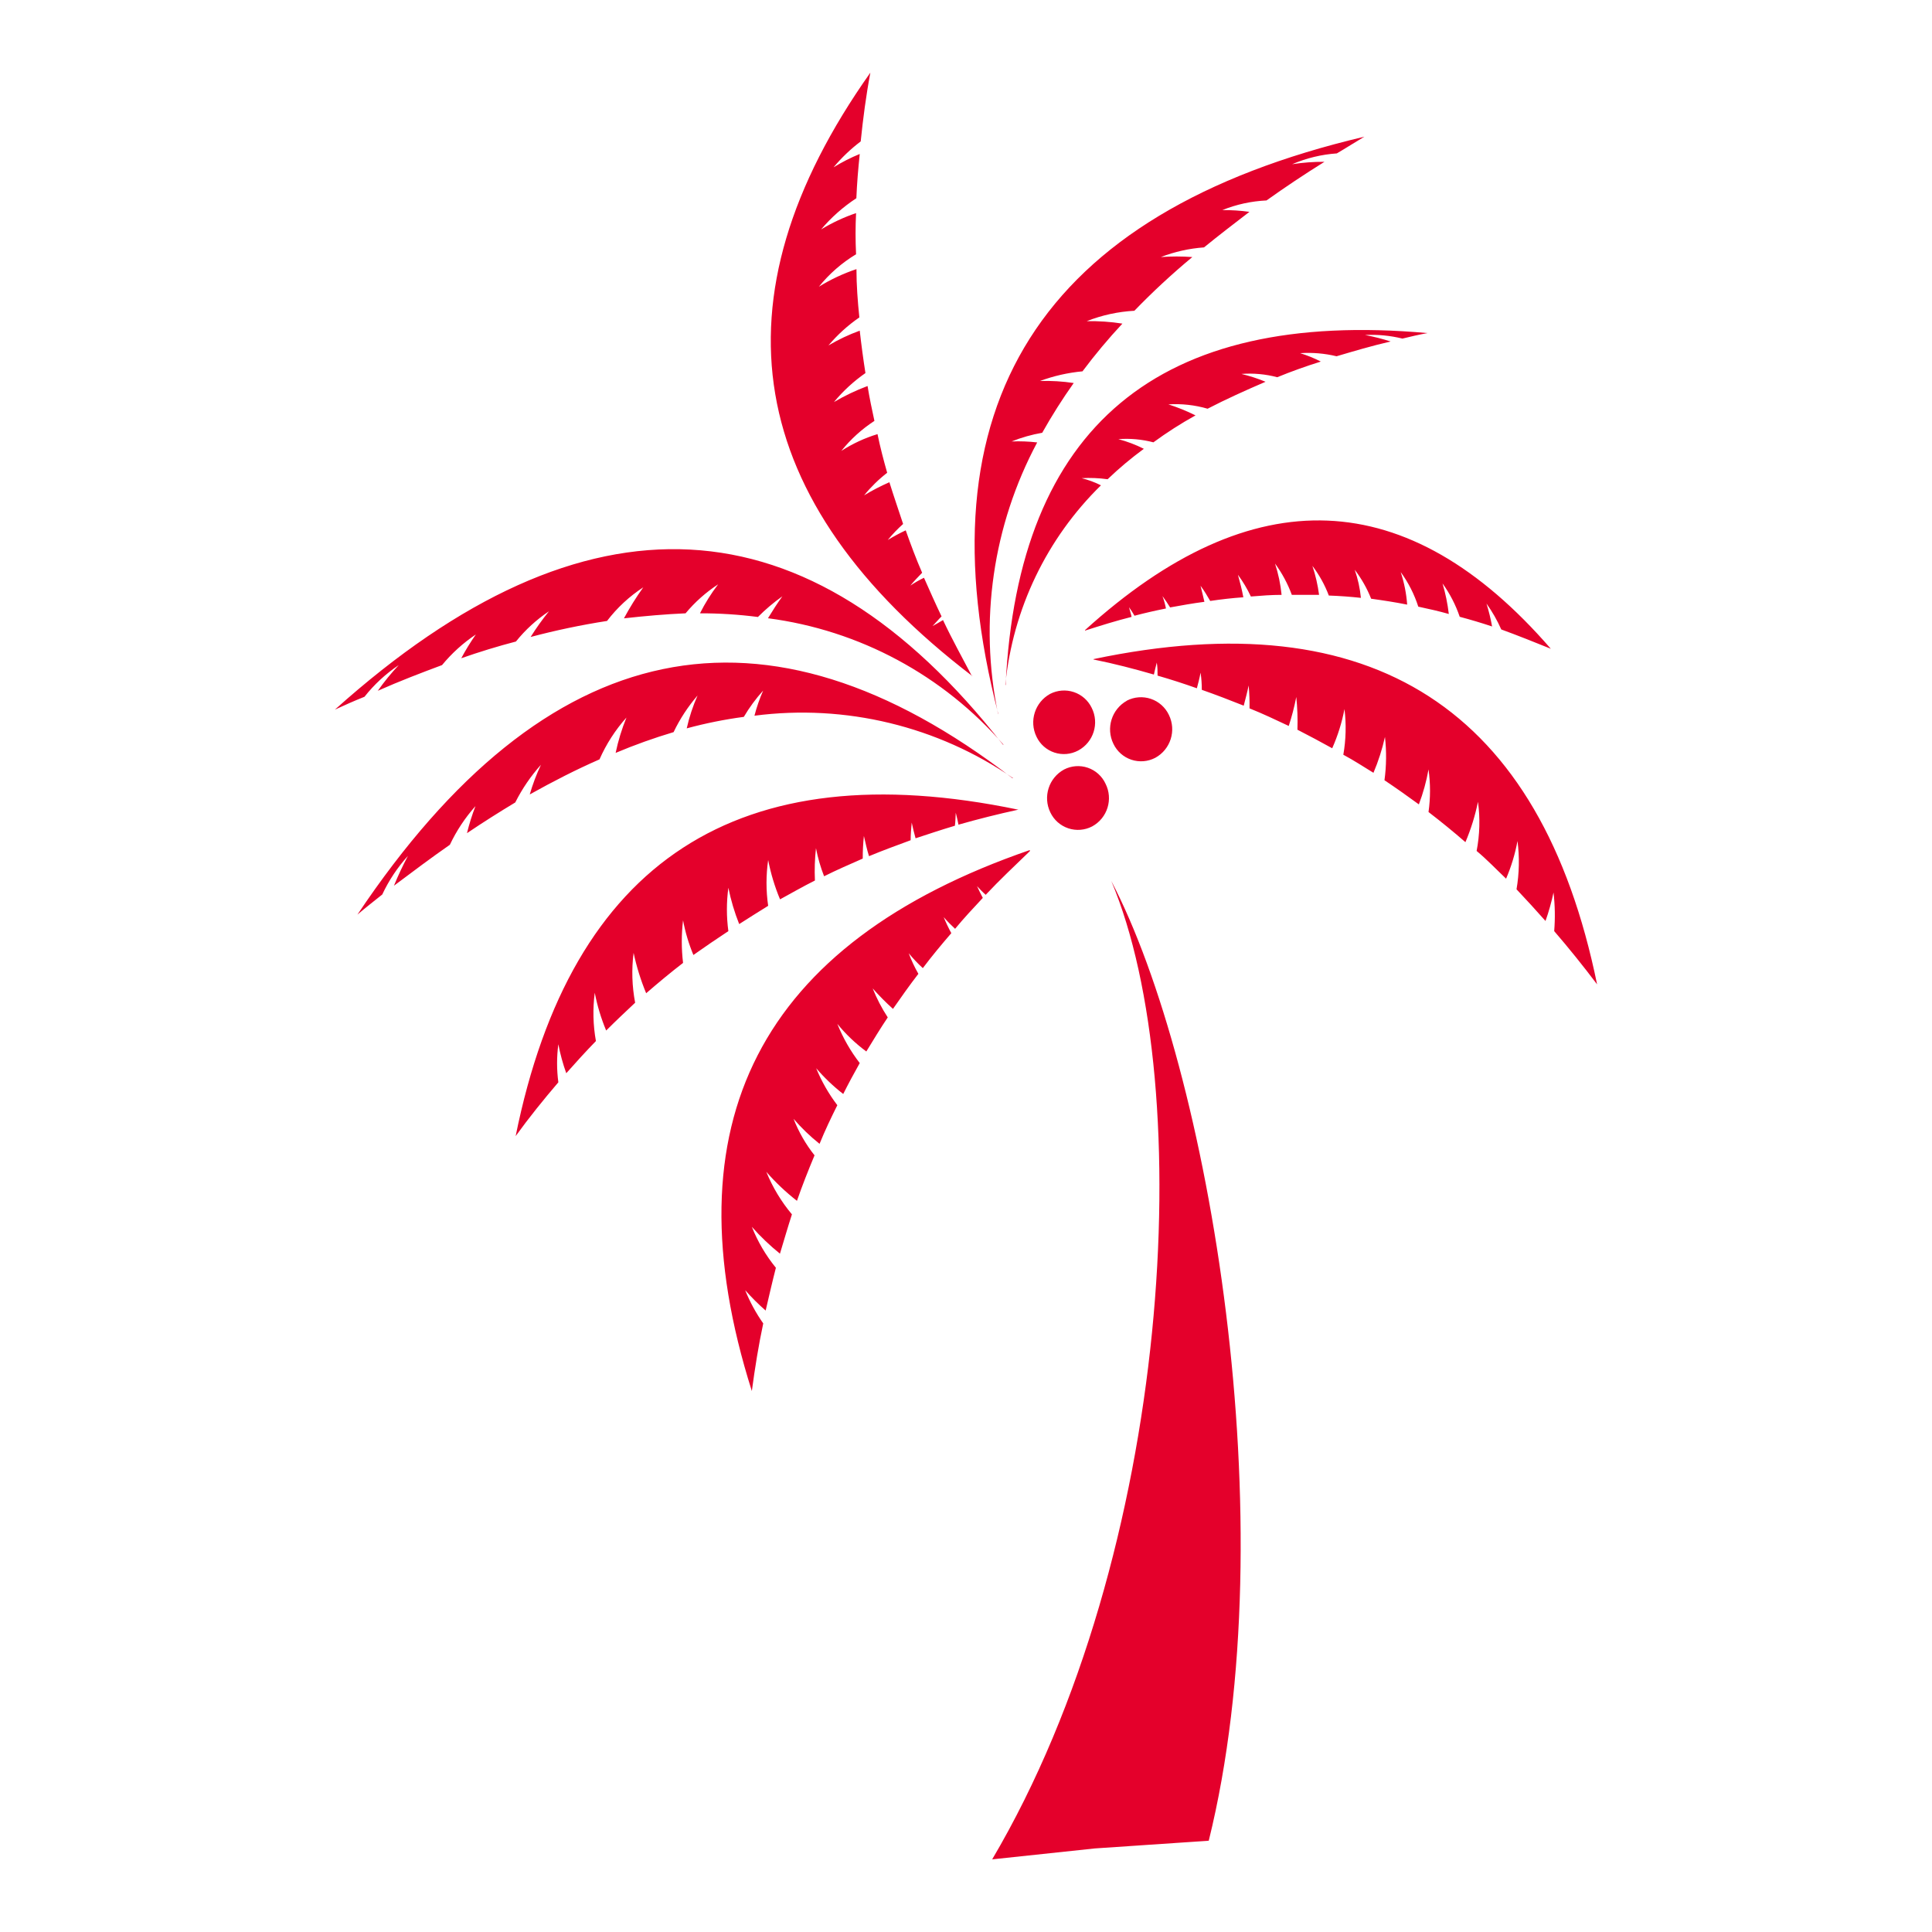
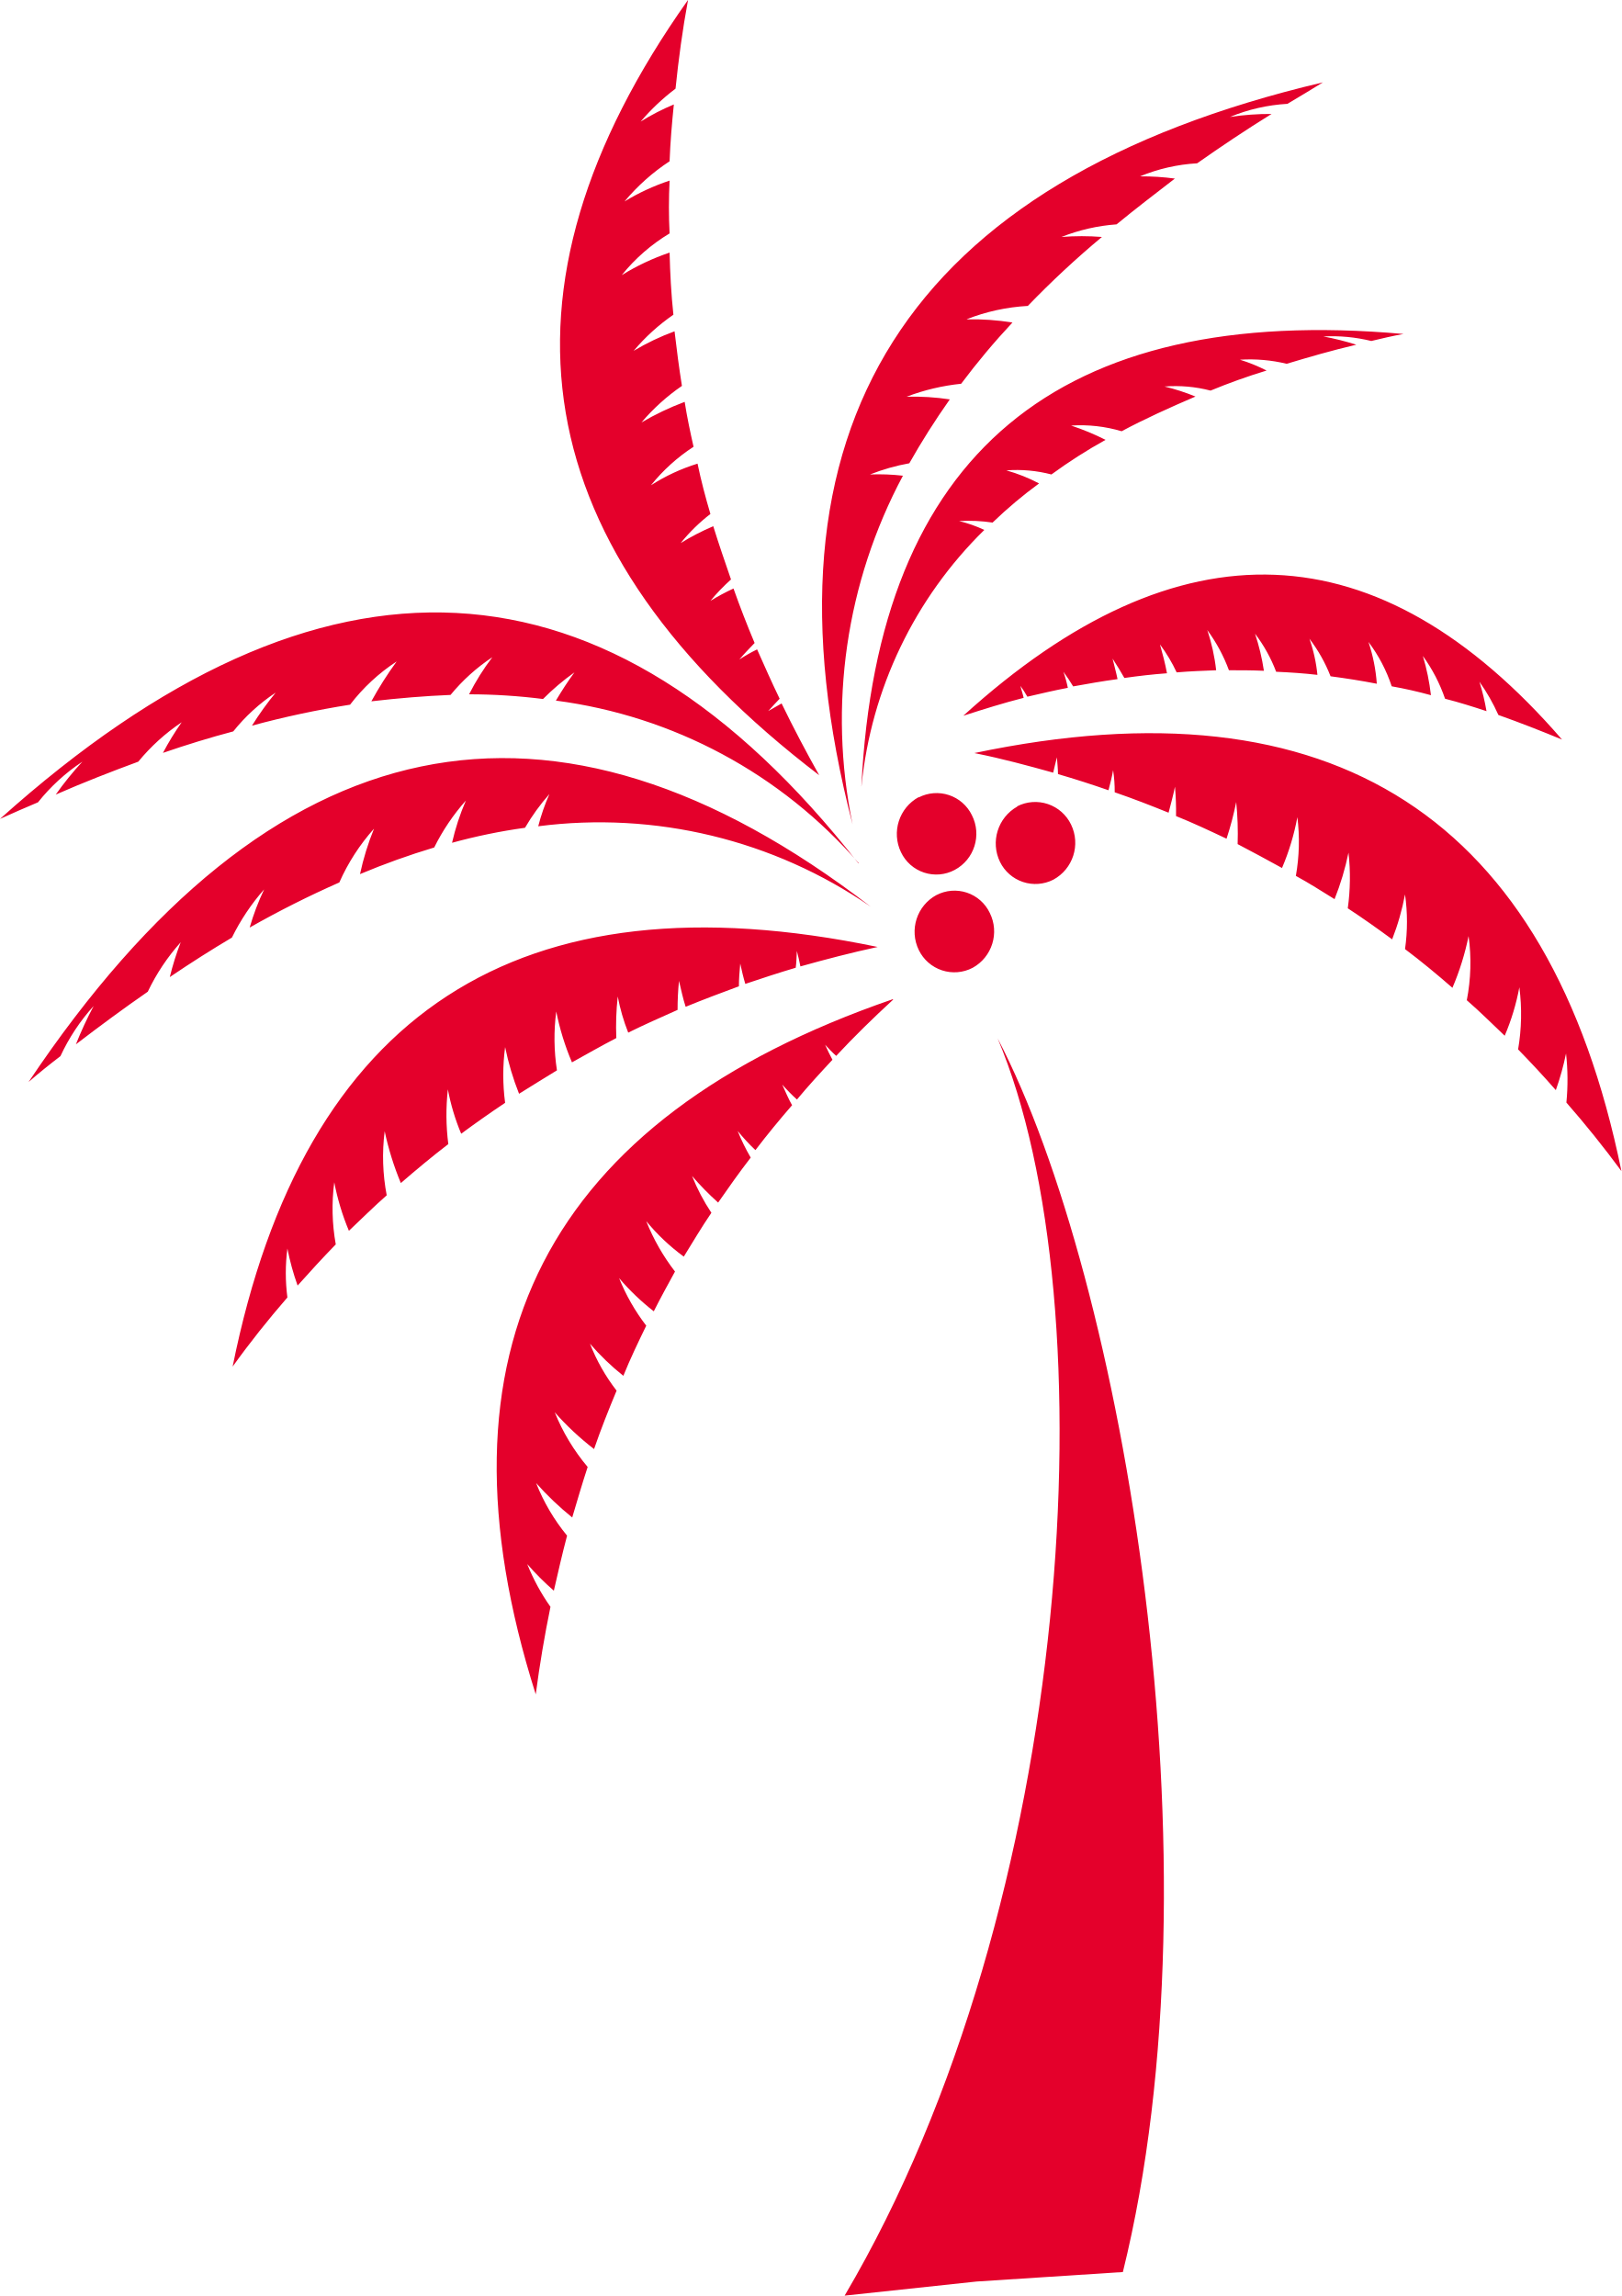
- <svg xmlns="http://www.w3.org/2000/svg" id="Layer_1" data-name="Layer 1" viewBox="0 0 200 200">
+ <svg xmlns="http://www.w3.org/2000/svg" id="Layer_1" data-name="Layer 1" viewBox="0 0 182.73 258.7">
  <defs>
    <style>.cls-1{fill:#e4002b;fill-rule:evenodd;}</style>
  </defs>
-   <path class="cls-1" d="M125.13,190.55c8.07-32.65.06-79.94-10.09-99.35,9,21.35,6.34,69.64-12.33,101.28l10.62-1.13Z" />
-   <path class="cls-1" d="M106.6,88q-41.94,14.46-28.77,56c.32-2.39.7-4.76,1.18-7a17,17,0,0,1-1.87-3.44,23.45,23.45,0,0,0,2.12,2.11c.35-1.5.68-2.95,1.06-4.43A16.1,16.1,0,0,1,77.83,127a23.87,23.87,0,0,0,2.91,2.78c.41-1.36.81-2.74,1.24-4.07a16.55,16.55,0,0,1-2.65-4.4,22.82,22.82,0,0,0,3.17,3c.55-1.59,1.16-3.13,1.82-4.71a14.65,14.65,0,0,1-2.17-3.78,20,20,0,0,0,2.69,2.59c.56-1.38,1.19-2.7,1.84-4a16.9,16.9,0,0,1-2.19-3.83,19.09,19.09,0,0,0,2.8,2.67c.54-1.08,1.13-2.17,1.71-3.2a17,17,0,0,1-2.32-4.06,16.76,16.76,0,0,0,3,2.86c.71-1.16,1.44-2.37,2.22-3.53a16.88,16.88,0,0,1-1.56-3,26.31,26.31,0,0,0,2.1,2.12c.85-1.22,1.71-2.44,2.63-3.63a14.57,14.57,0,0,1-1-2.13,15.36,15.36,0,0,0,1.46,1.54c.94-1.25,1.94-2.45,2.95-3.62a17,17,0,0,1-.79-1.66,15,15,0,0,0,1.18,1.21c.89-1.08,1.87-2.13,2.87-3.2-.22-.4-.39-.78-.6-1.22.29.31.57.61.9.9,1.44-1.54,3-3,4.58-4.53Zm-1.22-4.19q-43.35-9-52,33.8c1.4-1.94,2.89-3.78,4.42-5.57a14.9,14.9,0,0,1,0-3.94,19.78,19.78,0,0,0,.82,3c1-1.13,2-2.23,3.07-3.33a16.23,16.23,0,0,1-.12-5,19.86,19.86,0,0,0,1.18,3.91c1-1,2-1.94,3-2.88a16.41,16.41,0,0,1-.16-5.16,24.05,24.05,0,0,0,1.3,4.18c1.25-1.08,2.53-2.15,3.82-3.14a18.45,18.45,0,0,1,0-4.41,17.94,17.94,0,0,0,1.07,3.59C73,98,74.17,97.2,75.4,96.39a16.73,16.73,0,0,1,0-4.49,21.9,21.9,0,0,0,1.12,3.76c1-.64,2-1.27,3-1.89a16.53,16.53,0,0,1,0-4.74,20.75,20.75,0,0,0,1.23,4.07c1.19-.65,2.39-1.34,3.61-1.95a21.45,21.45,0,0,1,.11-3.35,16.4,16.4,0,0,0,.84,2.91c1.28-.64,2.61-1.22,4-1.83a22,22,0,0,1,.12-2.34c.17.72.31,1.4.53,2.09,1.42-.59,2.87-1.12,4.31-1.65,0-.6.05-1.19.11-1.83.12.56.25,1.11.4,1.63,1.33-.44,2.69-.89,4.07-1.3.06-.43.06-.88.09-1.35.11.42.2.83.28,1.24,2-.57,4.1-1.1,6.22-1.56Zm-.57-3.25Q66.29,50.92,37,94.68c.82-.7,1.72-1.4,2.57-2.08a16.23,16.23,0,0,1,2.66-4,33.9,33.9,0,0,0-1.45,3.09c2-1.5,3.89-2.92,5.79-4.24a16.8,16.8,0,0,1,2.65-4,22.85,22.85,0,0,0-.88,2.8c1.69-1.14,3.4-2.22,5-3.18A17.71,17.71,0,0,1,56,79.17a20.23,20.23,0,0,0-1.16,3.07c2.43-1.36,4.84-2.59,7.22-3.63a16.45,16.45,0,0,1,2.79-4.33,21.16,21.16,0,0,0-1.12,3.66,58.11,58.11,0,0,1,6-2.15A17.05,17.05,0,0,1,72.21,72a18.31,18.31,0,0,0-1.12,3.4A45.8,45.8,0,0,1,77,74.21a16.77,16.77,0,0,1,2-2.72,17.34,17.34,0,0,0-.9,2.6,38.47,38.47,0,0,1,26.78,6.47Zm-1-3.49Q73.63,38.52,34.67,73.46c1-.46,2-.91,3.06-1.33a15.53,15.53,0,0,1,3.55-3.28,24.27,24.27,0,0,0-2.17,2.66c2.25-1,4.5-1.86,6.65-2.66a16.22,16.22,0,0,1,3.5-3.17,23.76,23.76,0,0,0-1.51,2.46q2.86-1,5.66-1.73a15.35,15.35,0,0,1,3.42-3.13,26.89,26.89,0,0,0-1.9,2.66,76.58,76.58,0,0,1,7.91-1.66,15.1,15.1,0,0,1,3.75-3.48,29.93,29.93,0,0,0-2,3.21c2.23-.25,4.32-.43,6.38-.52a15.27,15.27,0,0,1,3.37-3,19.27,19.27,0,0,0-1.88,3,46.39,46.39,0,0,1,6,.38,19.38,19.38,0,0,1,2.53-2.14c-.53.73-1,1.47-1.49,2.27a39,39,0,0,1,24.4,13.11ZM100.67,70Q65.12,42.82,90.1,7.52c-.45,2.38-.76,4.77-1,7.12a17,17,0,0,0-2.81,2.68A18.34,18.34,0,0,1,89,15.94c-.16,1.53-.29,3.07-.35,4.58A16.91,16.91,0,0,0,85,23.75a18.4,18.4,0,0,1,3.62-1.69c-.07,1.41-.07,2.84,0,4.26a14.69,14.69,0,0,0-3.85,3.36,18.63,18.63,0,0,1,3.89-1.82c0,1.68.13,3.35.3,5a16.21,16.21,0,0,0-3.2,2.9A19.45,19.45,0,0,1,89,34.23c.16,1.43.37,3,.59,4.39a16.41,16.41,0,0,0-3.26,3,22.17,22.17,0,0,1,3.48-1.66c.2,1.24.45,2.41.71,3.61a14.63,14.63,0,0,0-3.43,3.11,14.92,14.92,0,0,1,3.75-1.74c.28,1.37.63,2.7,1,4a14.61,14.61,0,0,0-2.39,2.34,21.73,21.73,0,0,1,2.62-1.36c.45,1.45.94,2.86,1.42,4.32A15.05,15.05,0,0,0,91.9,55.9a19.44,19.44,0,0,1,1.86-1c.52,1.47,1.09,3,1.7,4.39-.4.42-.82.84-1.22,1.33a11.47,11.47,0,0,1,1.41-.81c.59,1.33,1.19,2.69,1.82,4-.32.31-.61.66-.93,1,.36-.21.73-.4,1.08-.62.94,2,2,3.9,3,5.81Zm2.68,3.94Q90.93,26,141.24,14.15c-1,.59-1.89,1.17-2.85,1.73A14.24,14.24,0,0,0,133.76,17a20.84,20.84,0,0,1,3.35-.25c-2.09,1.3-4.08,2.63-6,4a14,14,0,0,0-4.58,1,18.79,18.79,0,0,1,2.81.18c-1.6,1.23-3.17,2.43-4.7,3.68a15.49,15.49,0,0,0-4.47,1,22.15,22.15,0,0,1,3.26,0,74.83,74.83,0,0,0-6,5.56,15.76,15.76,0,0,0-4.94,1.08,21,21,0,0,1,3.7.25,59.72,59.72,0,0,0-4.13,4.94,17.32,17.32,0,0,0-4.4,1,19.53,19.53,0,0,1,3.49.21,58.65,58.65,0,0,0-3.26,5.15,15.78,15.78,0,0,0-3.17.9,16.74,16.74,0,0,1,2.65.1,41.67,41.67,0,0,0-4.06,28.06Zm.75-3q1.94-40.2,43.67-36.46c-.89.16-1.76.37-2.59.57a13.36,13.36,0,0,0-3.87-.37,22.67,22.67,0,0,1,2.65.67c-2,.46-3.8,1-5.6,1.53a12.55,12.55,0,0,0-3.77-.32,13.08,13.08,0,0,1,2.14.87q-2.34.73-4.51,1.62a11.15,11.15,0,0,0-3.71-.34,17,17,0,0,1,2.5.81c-2.09.9-4.11,1.81-6,2.79a11.9,11.9,0,0,0-4.06-.45A20.23,20.23,0,0,1,123.76,43a41.13,41.13,0,0,0-4.36,2.79,11,11,0,0,0-3.63-.33,13.58,13.58,0,0,1,2.64,1,37.59,37.59,0,0,0-3.75,3.15,13.88,13.88,0,0,0-2.69-.11,9.72,9.72,0,0,1,2,.74,33.51,33.51,0,0,0-9.9,20.64Zm8.22-5.71q26.07-23.64,48.22,1.93c-1.73-.7-3.43-1.38-5.13-2a15.23,15.23,0,0,0-1.53-2.68,19.45,19.45,0,0,1,.58,2.37c-1.12-.37-2.22-.7-3.35-1a13.06,13.06,0,0,0-1.78-3.45,18.65,18.65,0,0,1,.65,3.16c-1-.29-2.14-.54-3.16-.76A12.63,12.63,0,0,0,145,59.22a14,14,0,0,1,.67,3.37c-1.24-.25-2.49-.44-3.73-.61a12.57,12.57,0,0,0-1.7-3,12.44,12.44,0,0,1,.64,2.91c-1.1-.12-2.2-.2-3.32-.24a12.19,12.19,0,0,0-1.7-3.07,16.08,16.08,0,0,1,.69,3c-.94,0-1.91,0-2.82,0a13.09,13.09,0,0,0-1.74-3.24,15.33,15.33,0,0,1,.68,3.24c-1.05,0-2.1.08-3.18.17a13.45,13.45,0,0,0-1.34-2.25c.21.76.41,1.52.56,2.33-1.16.08-2.28.21-3.43.38-.29-.5-.61-1.05-1-1.57.13.55.28,1.1.4,1.66-1.18.15-2.4.37-3.55.58-.23-.38-.49-.76-.79-1.17a8.28,8.28,0,0,1,.36,1.28c-1.1.22-2.16.46-3.26.75a9.85,9.85,0,0,0-.56-.88c.07.33.19.63.26,1-1.6.4-3.2.9-4.82,1.42Zm.88,3q43.38-9.11,52.13,33.67-2.19-2.9-4.44-5.51a20.39,20.39,0,0,0-.07-4,23.52,23.52,0,0,1-.83,2.95c-1-1.13-2-2.22-3-3.28a16.66,16.66,0,0,0,.1-5,18.28,18.28,0,0,1-1.18,3.9c-1-.95-2-2-3.05-2.87A15.66,15.66,0,0,0,153,83a21.73,21.73,0,0,1-1.3,4.18c-1.24-1.08-2.52-2.12-3.82-3.12a15.85,15.85,0,0,0,0-4.41,20.14,20.14,0,0,1-1,3.62c-1.19-.87-2.35-1.69-3.56-2.5a18,18,0,0,0,.05-4.48A21.52,21.52,0,0,1,142.18,80c-1-.61-2-1.27-3.12-1.87a16,16,0,0,0,.12-4.73,18.58,18.58,0,0,1-1.27,4.06c-1.18-.65-2.4-1.31-3.6-1.92a24.81,24.81,0,0,0-.12-3.39,24.61,24.61,0,0,1-.78,3c-1.34-.63-2.68-1.27-4.06-1.82a21.4,21.4,0,0,0-.09-2.37c-.14.7-.34,1.41-.51,2.09-1.45-.58-2.89-1.13-4.34-1.64a11.06,11.06,0,0,0-.13-1.78c-.09.53-.24,1.08-.38,1.62-1.35-.48-2.68-.91-4.07-1.31,0-.43,0-.89-.08-1.35-.12.41-.2.84-.3,1.24-2-.58-4.11-1.13-6.25-1.56Zm-4.49,3.6a3.17,3.17,0,0,1,4.3,1.44,3.32,3.32,0,0,1-1.39,4.42,3.14,3.14,0,0,1-4.32-1.42,3.38,3.38,0,0,1,1.41-4.44Zm7.94.7A3.2,3.2,0,0,1,121,74a3.37,3.37,0,0,1-1.41,4.45A3.17,3.17,0,0,1,115.26,77a3.4,3.4,0,0,1,1.39-4.46Zm-6.5,7.13a3.14,3.14,0,0,1,4.29,1.46,3.33,3.33,0,0,1-1.38,4.43,3.17,3.17,0,0,1-4.33-1.45,3.38,3.38,0,0,1,1.42-4.44Z" />
+   <path class="cls-1" d="M235.07,326.3c11.29-45.66.09-111.8-14.11-139,12.61,29.86,8.87,97.4-17.24,141.66l14.86-1.59Z" transform="translate(-108.56 -70.3)" />
+   <path class="cls-1" d="M209.16,182.88q-58.66,20.22-40.24,78.33c.44-3.34,1-6.66,1.66-9.86a23.48,23.48,0,0,1-2.62-4.82,30.63,30.63,0,0,0,3,3c.48-2.1.94-4.12,1.49-6.2a22.27,22.27,0,0,1-3.49-5.93,33.91,33.91,0,0,0,4.07,3.88c.57-1.91,1.13-3.84,1.74-5.69a22.81,22.81,0,0,1-3.71-6.16,31.62,31.62,0,0,0,4.43,4.14c.77-2.23,1.62-4.38,2.54-6.58a21.29,21.29,0,0,1-3-5.29,28,28,0,0,0,3.76,3.62c.78-1.93,1.67-3.78,2.58-5.65a22.65,22.65,0,0,1-3.06-5.36,26.59,26.59,0,0,0,3.91,3.74c.76-1.51,1.58-3,2.39-4.48a23.51,23.51,0,0,1-3.24-5.68,23.25,23.25,0,0,0,4.23,4c1-1.62,2-3.31,3.11-4.94a22.45,22.45,0,0,1-2.18-4.15,31.63,31.63,0,0,0,2.94,3c1.18-1.7,2.38-3.4,3.67-5.07a22.36,22.36,0,0,1-1.47-3,23.44,23.44,0,0,0,2,2.16c1.33-1.75,2.72-3.43,4.13-5.06-.42-.74-.74-1.51-1.11-2.33a20.38,20.38,0,0,0,1.66,1.69c1.24-1.5,2.62-3,4-4.48-.3-.56-.55-1.08-.83-1.7.4.43.79.85,1.25,1.26,2-2.15,4.15-4.25,6.41-6.33ZM207.45,177q-60.63-12.63-72.68,47.28c1.95-2.72,4-5.29,6.17-7.79a21.24,21.24,0,0,1,0-5.51,29,29,0,0,0,1.15,4.17c1.41-1.58,2.82-3.12,4.3-4.64a22.79,22.79,0,0,1-.17-7,27.71,27.71,0,0,0,1.65,5.47c1.42-1.34,2.79-2.71,4.26-4a23,23,0,0,1-.23-7.22,33.15,33.15,0,0,0,1.82,5.84c1.74-1.5,3.53-3,5.35-4.39a25.78,25.78,0,0,1-.05-6.17,24.53,24.53,0,0,0,1.5,5c1.63-1.2,3.24-2.34,4.95-3.48a23.81,23.81,0,0,1,0-6.28,31.18,31.18,0,0,0,1.57,5.26c1.41-.89,2.86-1.77,4.27-2.64a23.43,23.43,0,0,1-.08-6.63A29.27,29.27,0,0,0,173,190c1.66-.92,3.34-1.88,5-2.74a30.24,30.24,0,0,1,.16-4.68,22.06,22.06,0,0,0,1.18,4.07c1.79-.89,3.64-1.7,5.56-2.56a32.13,32.13,0,0,1,.16-3.27c.24,1,.45,2,.75,2.92,2-.82,4-1.57,6-2.31,0-.83.07-1.66.15-2.56.17.79.35,1.56.57,2.29,1.85-.62,3.75-1.25,5.68-1.82.09-.6.09-1.23.13-1.89.16.59.28,1.16.4,1.74,2.86-.8,5.73-1.55,8.69-2.19Zm-.79-4.54q-53.9-41.46-94.88,19.75c1.15-1,2.4-2,3.59-2.91a22.54,22.54,0,0,1,3.74-5.65,43.58,43.58,0,0,0-2,4.32c2.74-2.1,5.44-4.09,8.1-5.93a23.47,23.47,0,0,1,3.71-5.57,31.16,31.16,0,0,0-1.23,3.92c2.36-1.6,4.74-3.11,7-4.45a24.71,24.71,0,0,1,3.63-5.43,28.11,28.11,0,0,0-1.63,4.3,112.3,112.3,0,0,1,10.1-5.08,23.19,23.19,0,0,1,3.91-6.06,30.46,30.46,0,0,0-1.58,5.12,83.47,83.47,0,0,1,8.36-3,24,24,0,0,1,3.57-5.29,27.06,27.06,0,0,0-1.56,4.76,64.21,64.21,0,0,1,8.22-1.69,23.77,23.77,0,0,1,2.75-3.8,23.22,23.22,0,0,0-1.26,3.63,53.85,53.85,0,0,1,37.46,9.06Zm-1.39-4.89q-42.24-53.91-96.71-5c1.45-.65,2.86-1.28,4.28-1.87a21.84,21.84,0,0,1,5-4.58,36.37,36.37,0,0,0-3,3.71c3.14-1.38,6.29-2.6,9.3-3.71a22.62,22.62,0,0,1,4.89-4.44,31.16,31.16,0,0,0-2.11,3.45c2.67-.92,5.32-1.73,7.92-2.42a21,21,0,0,1,4.78-4.37,35.86,35.86,0,0,0-2.67,3.72A104.88,104.88,0,0,1,148,149.7a21.23,21.23,0,0,1,5.25-4.87,40.68,40.68,0,0,0-2.85,4.49c3.11-.36,6-.6,8.92-.72a21.42,21.42,0,0,1,4.71-4.25,27.39,27.39,0,0,0-2.62,4.18,66.88,66.88,0,0,1,8.33.53,27.31,27.31,0,0,1,3.54-3c-.74,1-1.41,2.05-2.09,3.18a54.55,54.55,0,0,1,34.13,18.33Zm-4.41-9.92q-49.73-38-14.78-87.36c-.62,3.34-1.07,6.68-1.41,10A24.52,24.52,0,0,0,180.74,84a25,25,0,0,1,3.74-1.93c-.22,2.14-.4,4.29-.48,6.4A23.27,23.27,0,0,0,178.92,93,24.62,24.62,0,0,1,184,90.65c-.1,2-.1,4,0,5.95a20.38,20.38,0,0,0-5.39,4.7A26.19,26.19,0,0,1,184,98.76c.06,2.35.18,4.68.43,7a22.72,22.72,0,0,0-4.48,4.07,27,27,0,0,1,4.61-2.2c.23,2,.51,4.13.83,6.15a23.26,23.26,0,0,0-4.56,4.12,31,31,0,0,1,4.87-2.32c.27,1.73.62,3.37,1,5.06a20.32,20.32,0,0,0-4.8,4.34,21.31,21.31,0,0,1,5.25-2.44c.4,1.92.89,3.78,1.45,5.67a19.89,19.89,0,0,0-3.35,3.28,27.78,27.78,0,0,1,3.67-1.9c.62,2,1.31,4,2,6A22.68,22.68,0,0,0,188.6,138a25.8,25.8,0,0,1,2.6-1.39c.73,2.06,1.53,4.12,2.38,6.14-.56.58-1.15,1.18-1.72,1.86a18.47,18.47,0,0,1,2-1.14c.83,1.87,1.67,3.76,2.54,5.56-.44.44-.85.92-1.29,1.39.5-.28,1-.56,1.51-.86,1.32,2.73,2.76,5.45,4.26,8.13Zm3.75,5.51q-17.36-67,53-83.58c-1.35.82-2.64,1.63-4,2.42a19.89,19.89,0,0,0-6.48,1.48,30.23,30.23,0,0,1,4.69-.34c-2.93,1.82-5.71,3.68-8.38,5.56A19.79,19.79,0,0,0,237,90.17a27.94,27.94,0,0,1,3.93.25c-2.23,1.72-4.43,3.4-6.57,5.16A20.93,20.93,0,0,0,228.15,97a28.9,28.9,0,0,1,4.56,0,104.83,104.83,0,0,0-8.35,7.77,22.14,22.14,0,0,0-6.91,1.51,28.81,28.81,0,0,1,5.18.36,82.23,82.23,0,0,0-5.78,6.9A24.19,24.19,0,0,0,210.7,115a27.53,27.53,0,0,1,4.87.3c-1.67,2.37-3.22,4.82-4.56,7.2a23.07,23.07,0,0,0-4.43,1.26,24.14,24.14,0,0,1,3.71.14,58.31,58.31,0,0,0-5.68,39.25Zm1-4.23q2.72-56.2,61.08-51c-1.25.22-2.46.51-3.63.79a18.58,18.58,0,0,0-5.4-.51,31.34,31.34,0,0,1,3.71.93c-2.74.64-5.32,1.39-7.84,2.15a17.68,17.68,0,0,0-5.27-.46,18.64,18.64,0,0,1,3,1.22q-3.27,1-6.31,2.26a15.78,15.78,0,0,0-5.19-.46,23.8,23.8,0,0,1,3.49,1.13c-2.92,1.25-5.74,2.53-8.32,3.91a16.25,16.25,0,0,0-5.69-.64,28.26,28.26,0,0,1,3.88,1.61,57.81,57.81,0,0,0-6.1,3.9,15.44,15.44,0,0,0-5.08-.46,18.81,18.81,0,0,1,3.69,1.47,50.43,50.43,0,0,0-5.24,4.41,18.44,18.44,0,0,0-3.77-.17,14.91,14.91,0,0,1,2.84,1,46.92,46.92,0,0,0-13.84,28.87Zm11.5-8q36.45-33.08,67.44,2.7c-2.42-1-4.8-1.93-7.17-2.77a22.16,22.16,0,0,0-2.14-3.75,25.4,25.4,0,0,1,.8,3.32c-1.57-.52-3.1-1-4.67-1.4a18.39,18.39,0,0,0-2.5-4.82,25.5,25.5,0,0,1,.91,4.42c-1.45-.4-3-.75-4.42-1a17.31,17.31,0,0,0-2.62-5,19.11,19.11,0,0,1,.94,4.71c-1.73-.34-3.48-.61-5.21-.84a17.35,17.35,0,0,0-2.38-4.23,17.57,17.57,0,0,1,.9,4.07c-1.55-.18-3.08-.28-4.65-.35a17,17,0,0,0-2.38-4.29,24.7,24.7,0,0,1,1,4.18c-1.32-.06-2.67-.06-3.94-.06a18.41,18.41,0,0,0-2.44-4.53,21.76,21.76,0,0,1,1,4.53c-1.47.06-2.94.11-4.45.24a18.16,18.16,0,0,0-1.88-3.15c.3,1.06.58,2.13.79,3.25-1.62.12-3.19.3-4.8.53-.4-.7-.85-1.45-1.33-2.18.18.76.4,1.53.56,2.31-1.65.22-3.35.52-5,.82-.32-.54-.68-1.07-1.1-1.65a13.66,13.66,0,0,1,.5,1.81c-1.53.29-3,.64-4.56,1a13.83,13.83,0,0,0-.78-1.22c.1.45.26.87.36,1.35-2.24.57-4.48,1.27-6.74,2Zm1.23,4.22q60.67-12.75,72.9,47.1-3-4.07-6.2-7.72A26.52,26.52,0,0,0,285,189a30.56,30.56,0,0,1-1.15,4.13c-1.38-1.58-2.81-3.11-4.25-4.59a23.51,23.51,0,0,0,.14-7,26,26,0,0,1-1.65,5.46c-1.41-1.33-2.82-2.75-4.27-4a22,22,0,0,0,.2-7.23,30,30,0,0,1-1.82,5.83c-1.73-1.51-3.53-3-5.34-4.36a21.86,21.86,0,0,0,0-6.16,28.31,28.31,0,0,1-1.45,5.06c-1.66-1.22-3.28-2.37-5-3.5a25,25,0,0,0,.08-6.27,30.78,30.78,0,0,1-1.57,5.24c-1.39-.86-2.82-1.78-4.36-2.62a22.15,22.15,0,0,0,.17-6.62A27.16,27.16,0,0,1,253,168.1c-1.65-.91-3.35-1.83-5-2.69a35.34,35.34,0,0,0-.16-4.74,35.8,35.8,0,0,1-1.09,4.13c-1.88-.89-3.75-1.77-5.69-2.55a31.35,31.35,0,0,0-.12-3.31c-.2,1-.48,2-.72,2.93-2-.81-4-1.59-6.07-2.3a15.37,15.37,0,0,0-.18-2.49c-.12.74-.33,1.52-.52,2.26-1.9-.66-3.76-1.26-5.69-1.82,0-.61-.08-1.25-.12-1.89-.16.57-.28,1.17-.42,1.73-2.87-.8-5.75-1.58-8.74-2.18Zm-6.28,5a4.42,4.42,0,0,1,6,2,4.62,4.62,0,0,1-1.94,6.17,4.4,4.4,0,0,1-6.05-2,4.74,4.74,0,0,1,2-6.21Zm11.1,1a4.48,4.48,0,0,1,6.07,2.05,4.72,4.72,0,0,1-2,6.22,4.44,4.44,0,0,1-6-2,4.77,4.77,0,0,1,1.94-6.24Zm-9.09,10a4.4,4.4,0,0,1,6,2,4.68,4.68,0,0,1-1.93,6.2,4.45,4.45,0,0,1-6.06-2,4.71,4.71,0,0,1,2-6.21Z" transform="translate(-108.56 -70.3)" />
</svg>
